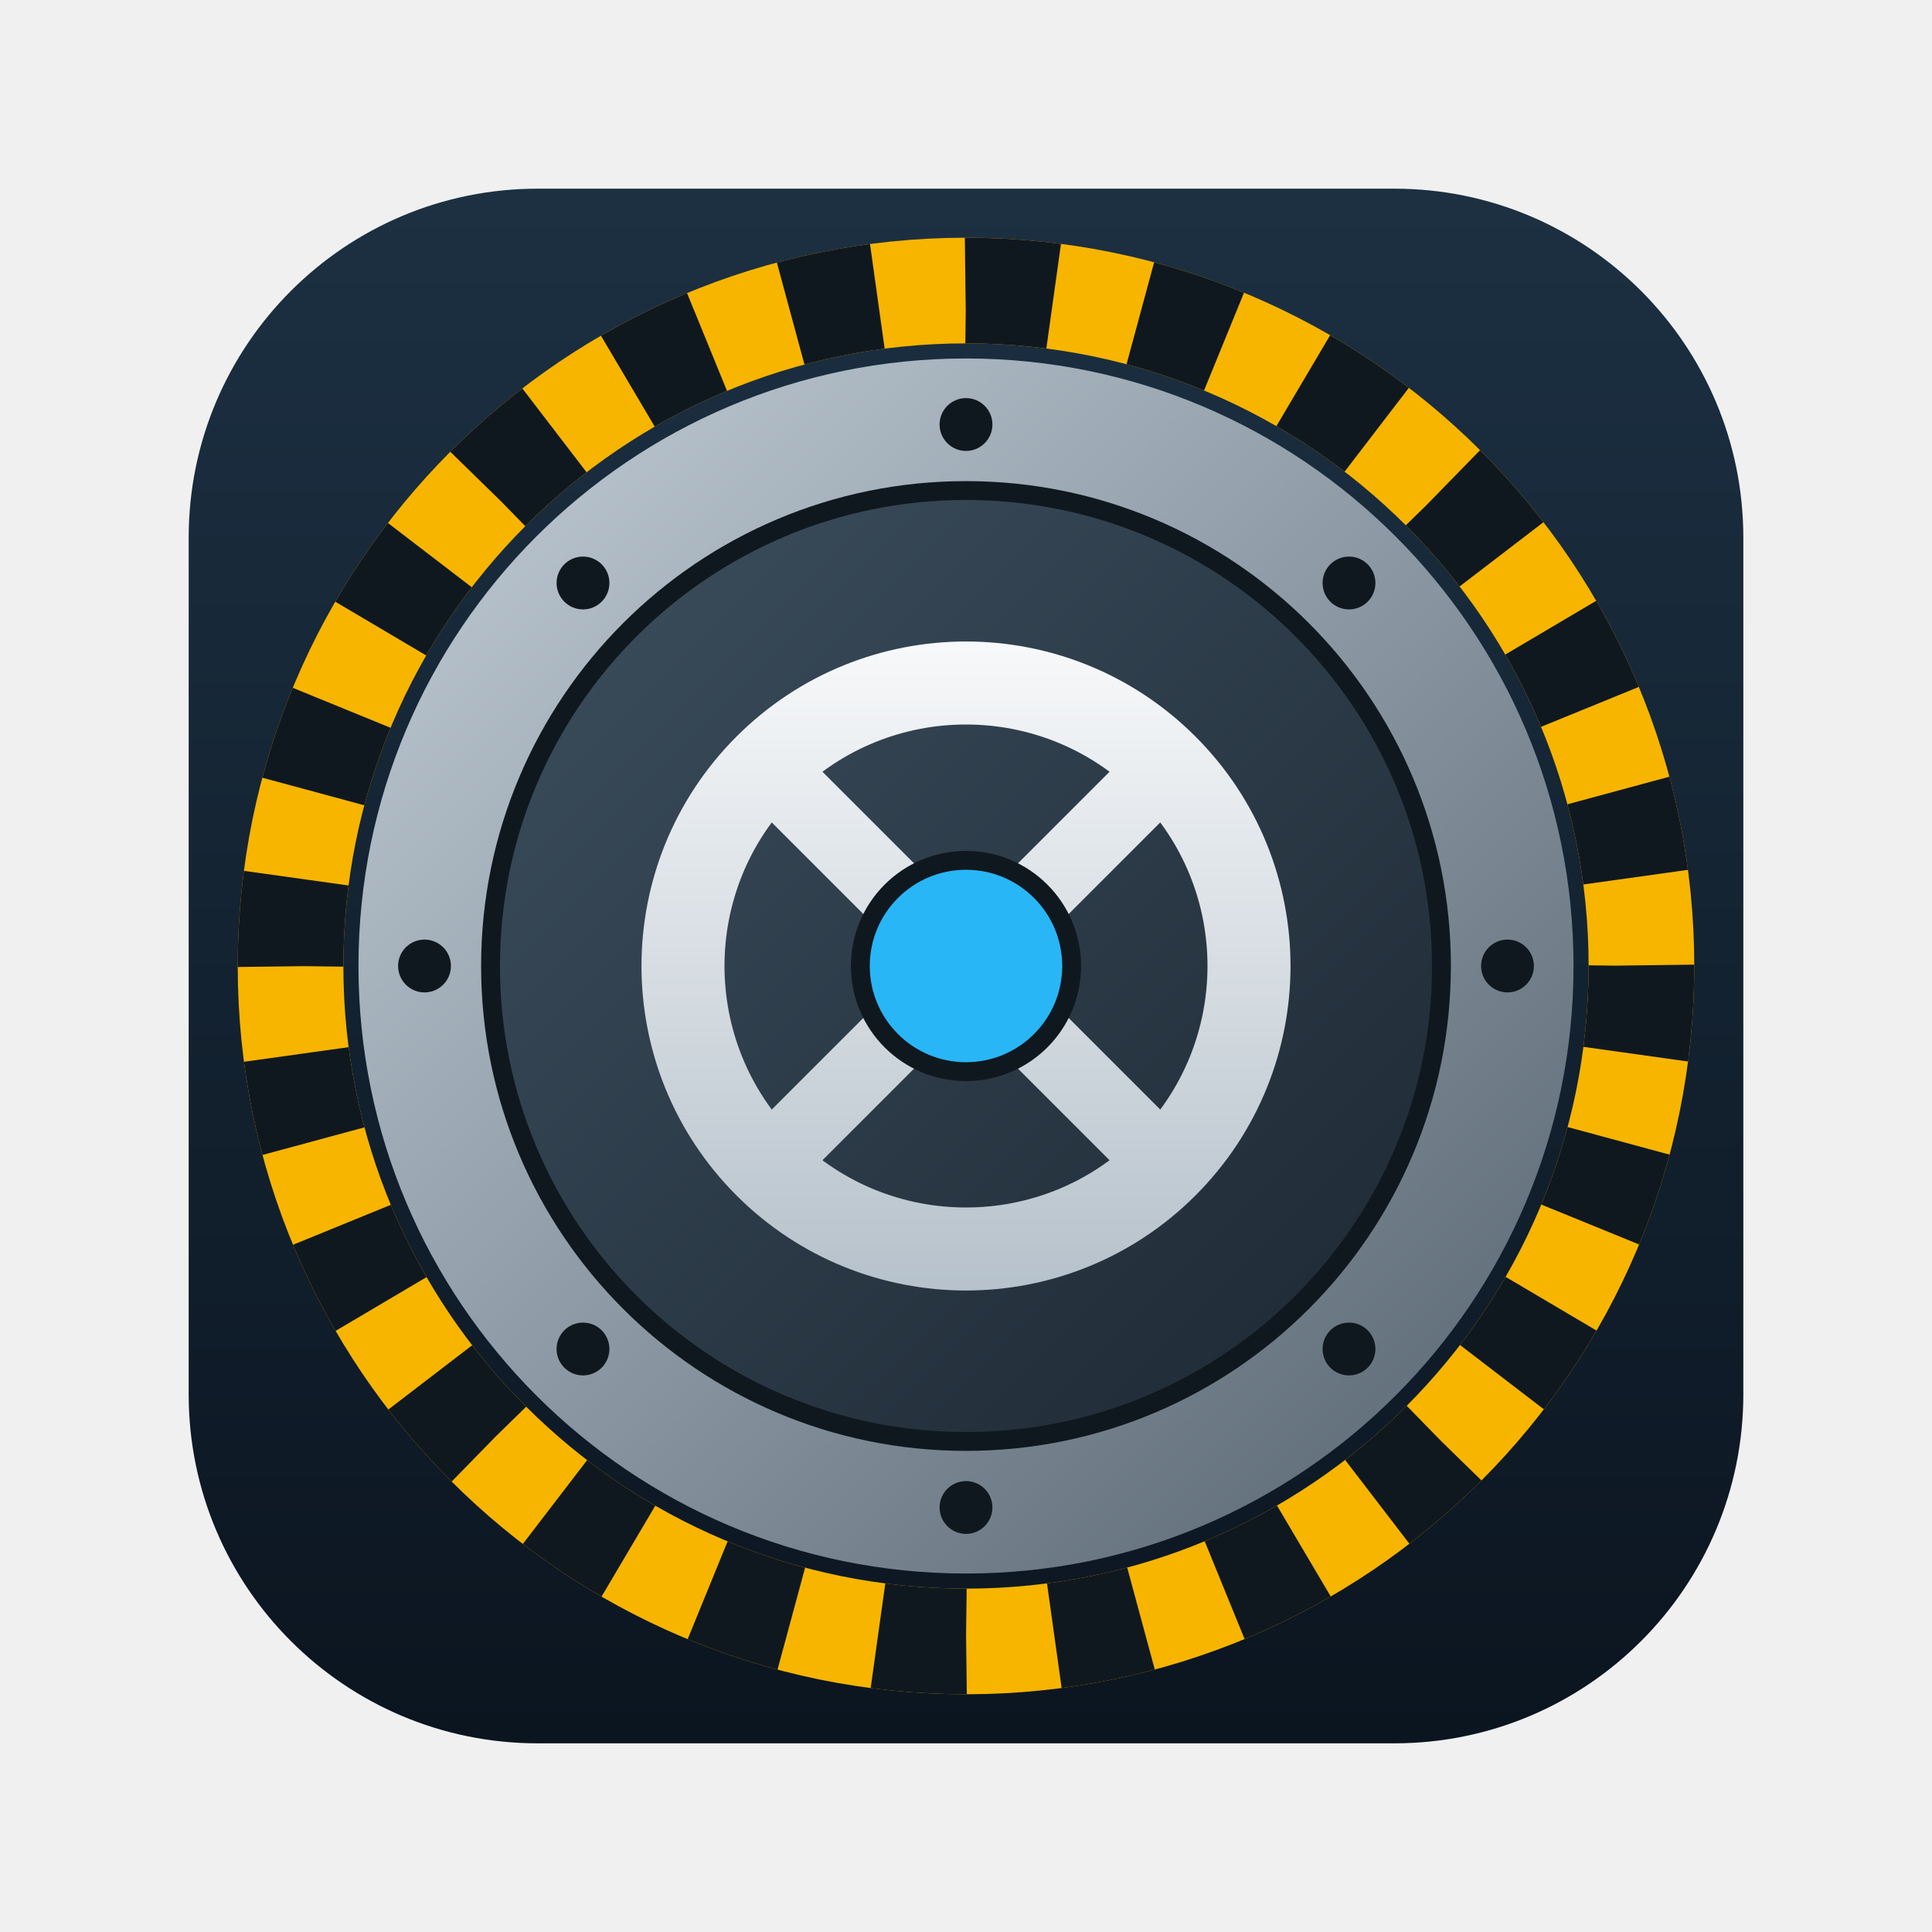
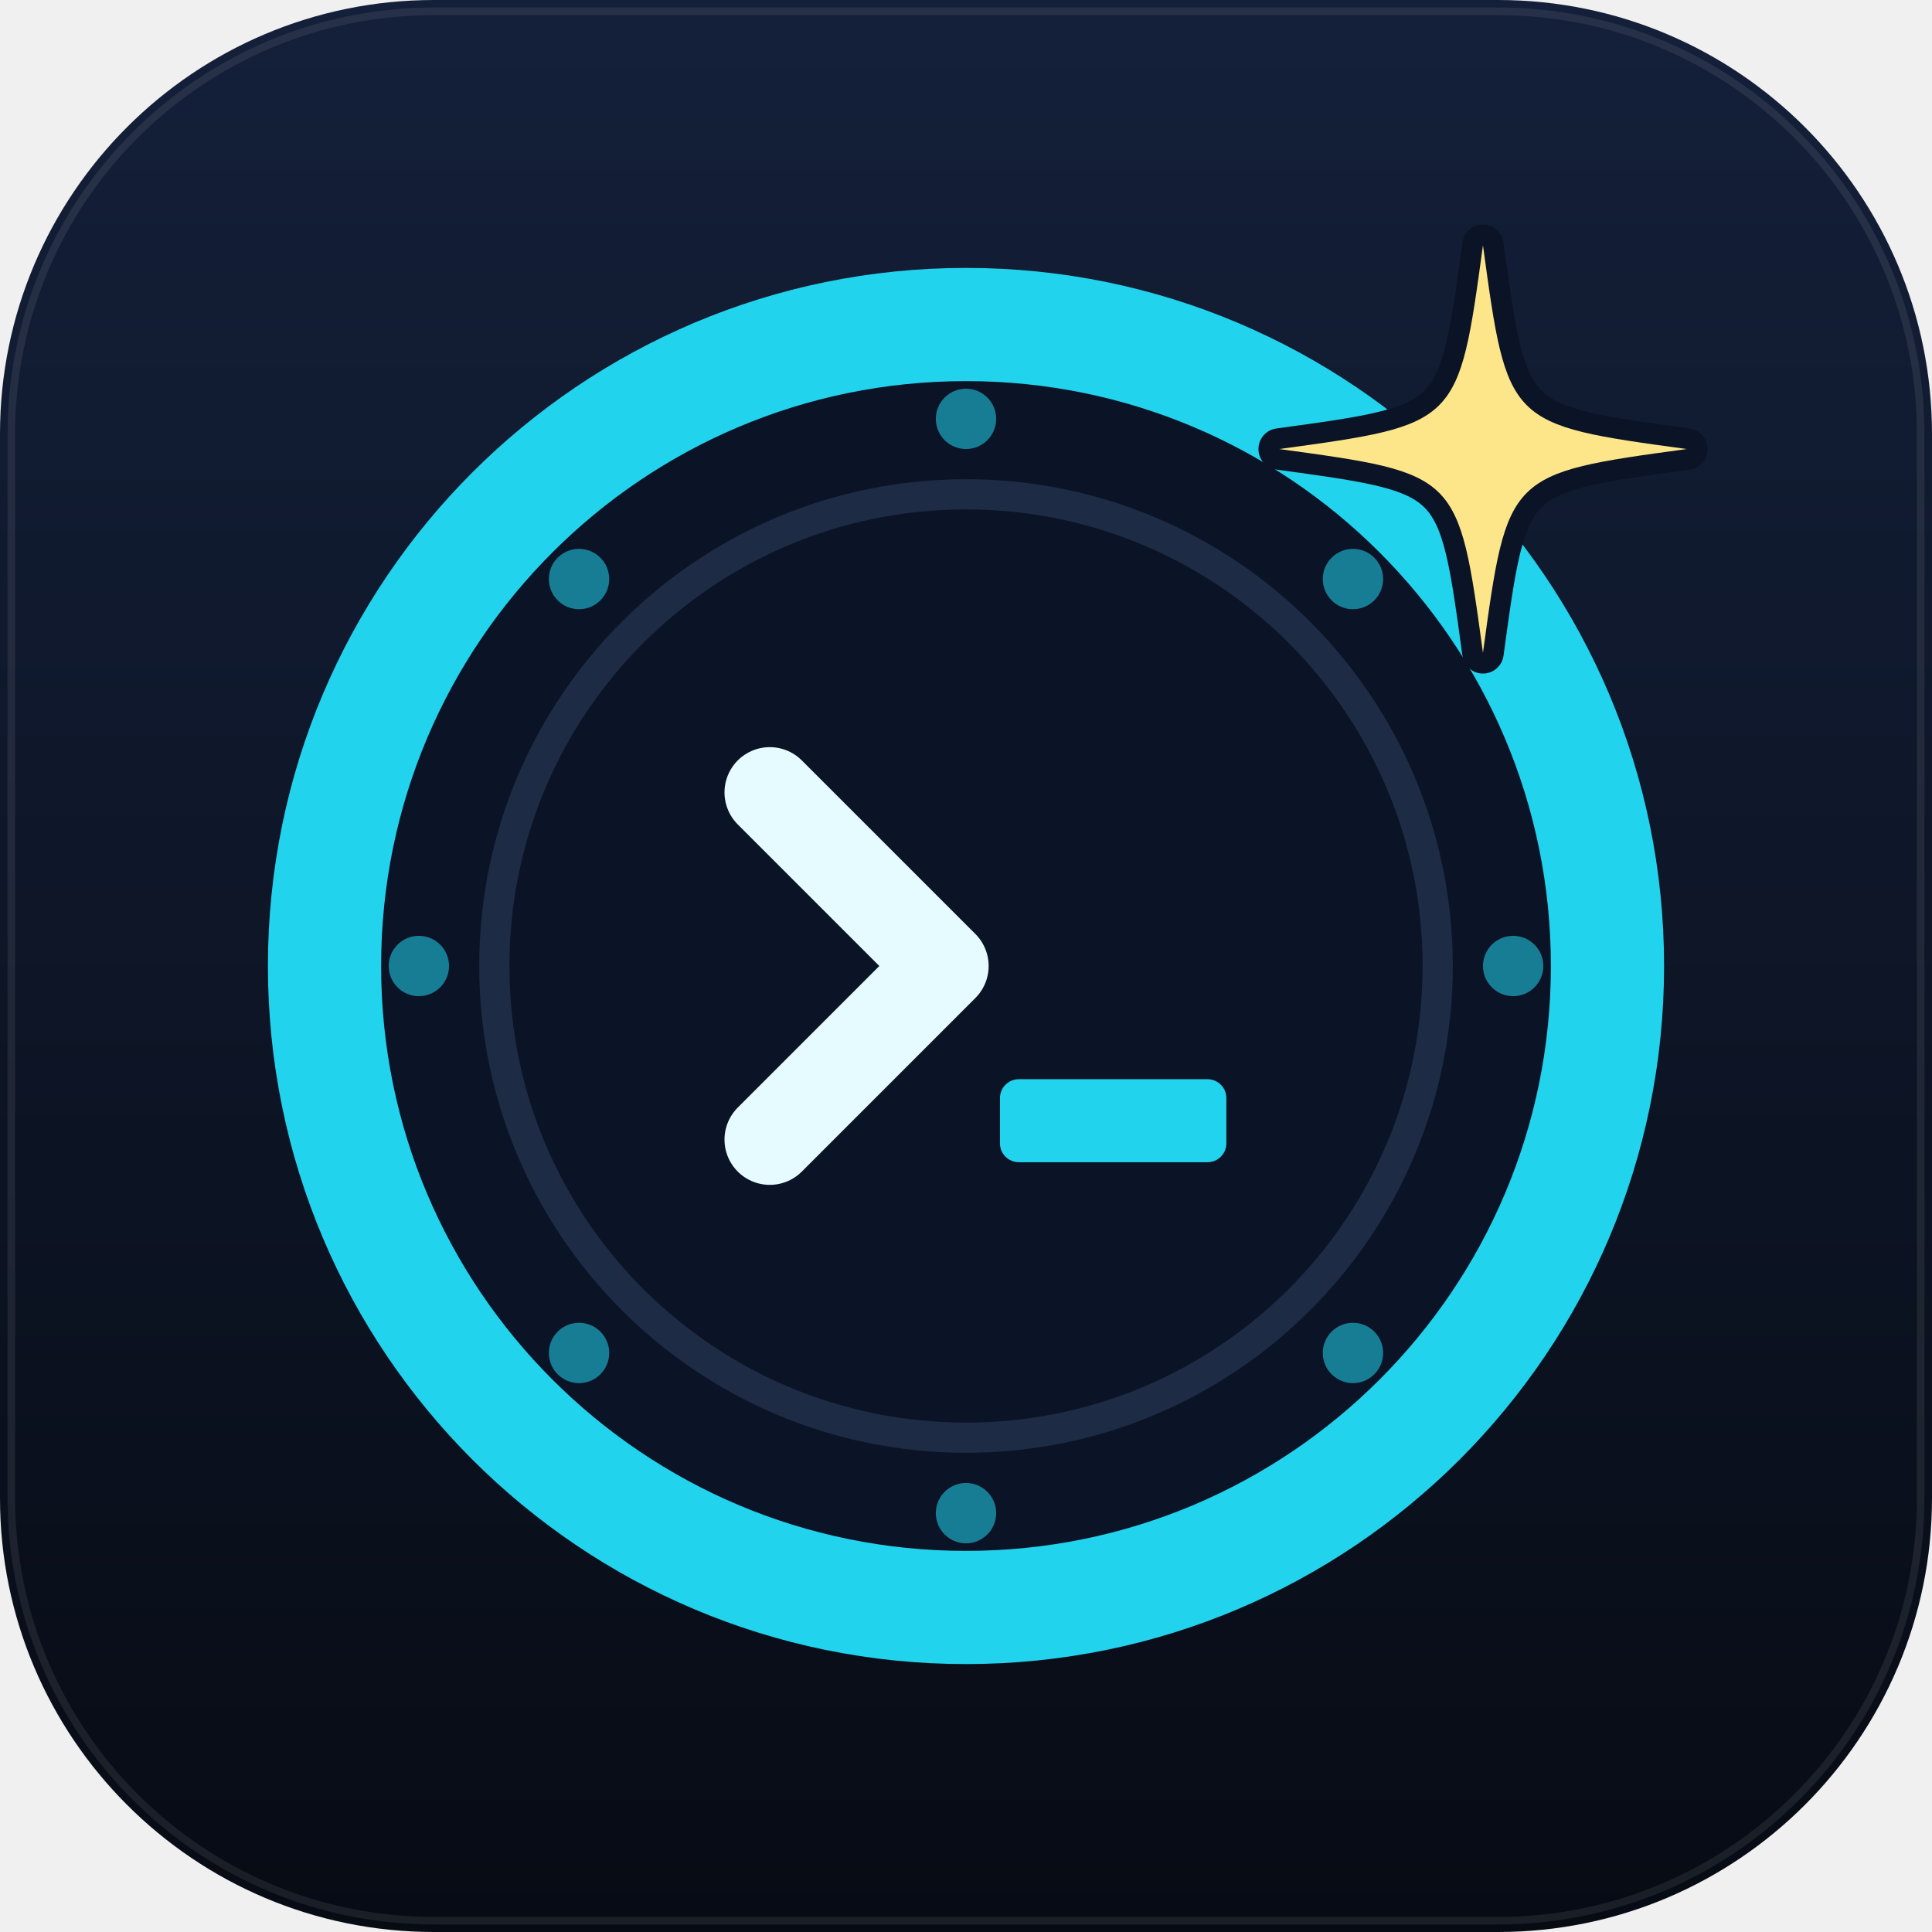
- <svg xmlns="http://www.w3.org/2000/svg" viewBox="0 0 1024 1024" width="1024" height="1024">
+ <svg xmlns="http://www.w3.org/2000/svg" width="1024" height="1024" viewBox="0 0 1024 1024">
  <defs>
-     <linearGradient id="tile" x1="0" y1="0" x2="0" y2="1">
-       <stop offset="0" stop-color="#1c3042" />
-       <stop offset="1" stop-color="#0b1520" />
-     </linearGradient>
-     <linearGradient id="frame" x1="0" y1="0" x2="1" y2="1">
-       <stop offset="0" stop-color="#c3ced8" />
-       <stop offset="1" stop-color="#55636f" />
-     </linearGradient>
-     <linearGradient id="door" x1="0" y1="0" x2="1" y2="1">
-       <stop offset="0" stop-color="#3d4f5e" />
-       <stop offset="1" stop-color="#1c2732" />
-     </linearGradient>
-     <linearGradient id="wheel" x1="0" y1="0" x2="1" y2="1">
-       <stop offset="0" stop-color="#ffffff" />
-       <stop offset="1" stop-color="#aebbc6" />
+     <linearGradient id="bgx" x1="0" y1="0" x2="0" y2="1">
+       <stop offset="0" stop-color="#14203A" />
+       <stop offset="1" stop-color="#070B14" />
    </linearGradient>
  </defs>
-   <rect x="100" y="100" width="824" height="824" rx="185" fill="url(#tile)" />
-   <g transform="translate(512 512)">
-     <circle r="358" fill="none" stroke="#f7b500" stroke-width="56" />
-     <circle r="358" fill="none" stroke="#10181f" stroke-width="56" stroke-dasharray="46.86 46.86" />
-     <circle r="322" fill="url(#frame)" />
-     <circle r="252" fill="url(#door)" stroke="#10181f" stroke-width="10" />
-     <g fill="#10181f">
-       <circle cx="0" cy="-287" r="14" />
-       <circle cx="203" cy="-203" r="14" />
-       <circle cx="287" cy="0" r="14" />
-       <circle cx="203" cy="203" r="14" />
-       <circle cx="0" cy="287" r="14" />
-       <circle cx="-203" cy="203" r="14" />
-       <circle cx="-287" cy="0" r="14" />
-       <circle cx="-203" cy="-203" r="14" />
-     </g>
-     <g transform="rotate(45)" stroke="url(#wheel)" stroke-linecap="round" fill="none">
-       <circle r="150" stroke-width="44" />
-       <path d="M0-150V150M-150 0H150" stroke-width="38" />
-     </g>
-     <circle r="56" fill="#29b6f6" stroke="#10181f" stroke-width="10" />
-   </g>
+   <rect width="1024" height="1024" rx="230" fill="url(#bgx)" />
+   <rect x="6" y="6" width="1012" height="1012" rx="224" fill="none" stroke="#ffffff" stroke-opacity="0.08" stroke-width="4" />
+   <circle cx="512" cy="512" r="340" fill="#0B1326" stroke="#22D3EE" stroke-width="60" />
+   <circle cx="512" cy="512" r="250" fill="none" stroke="#1E2B45" stroke-width="16" />
+   <circle cx="802.0" cy="512.0" r="16" fill="#22D3EE" fill-opacity="0.55" />
+   <circle cx="717.1" cy="717.1" r="16" fill="#22D3EE" fill-opacity="0.55" />
+   <circle cx="512.0" cy="802.0" r="16" fill="#22D3EE" fill-opacity="0.55" />
+   <circle cx="306.9" cy="717.1" r="16" fill="#22D3EE" fill-opacity="0.55" />
+   <circle cx="222.0" cy="512.0" r="16" fill="#22D3EE" fill-opacity="0.55" />
+   <circle cx="306.9" cy="306.9" r="16" fill="#22D3EE" fill-opacity="0.55" />
+   <circle cx="512.0" cy="222.0" r="16" fill="#22D3EE" fill-opacity="0.55" />
+   <circle cx="717.1" cy="306.9" r="16" fill="#22D3EE" fill-opacity="0.55" />
+   <polyline points="408,420 500,512 408,604" fill="none" stroke="#E6FBFF" stroke-width="48" stroke-linecap="round" stroke-linejoin="round" />
+   <rect x="530" y="572" width="120" height="44" rx="10" fill="#22D3EE" />
+   <path d="M786 130 C798.96 225.04 798.96 225.04 894 238 C798.96 250.96 798.96 250.96 786 346 C773.04 250.96 773.04 250.96 678 238 C773.04 225.04 773.04 225.04 786 130 Z" fill="#FDE68A" stroke="#0B1326" stroke-width="22" stroke-linejoin="round" paint-order="stroke" />
</svg>
